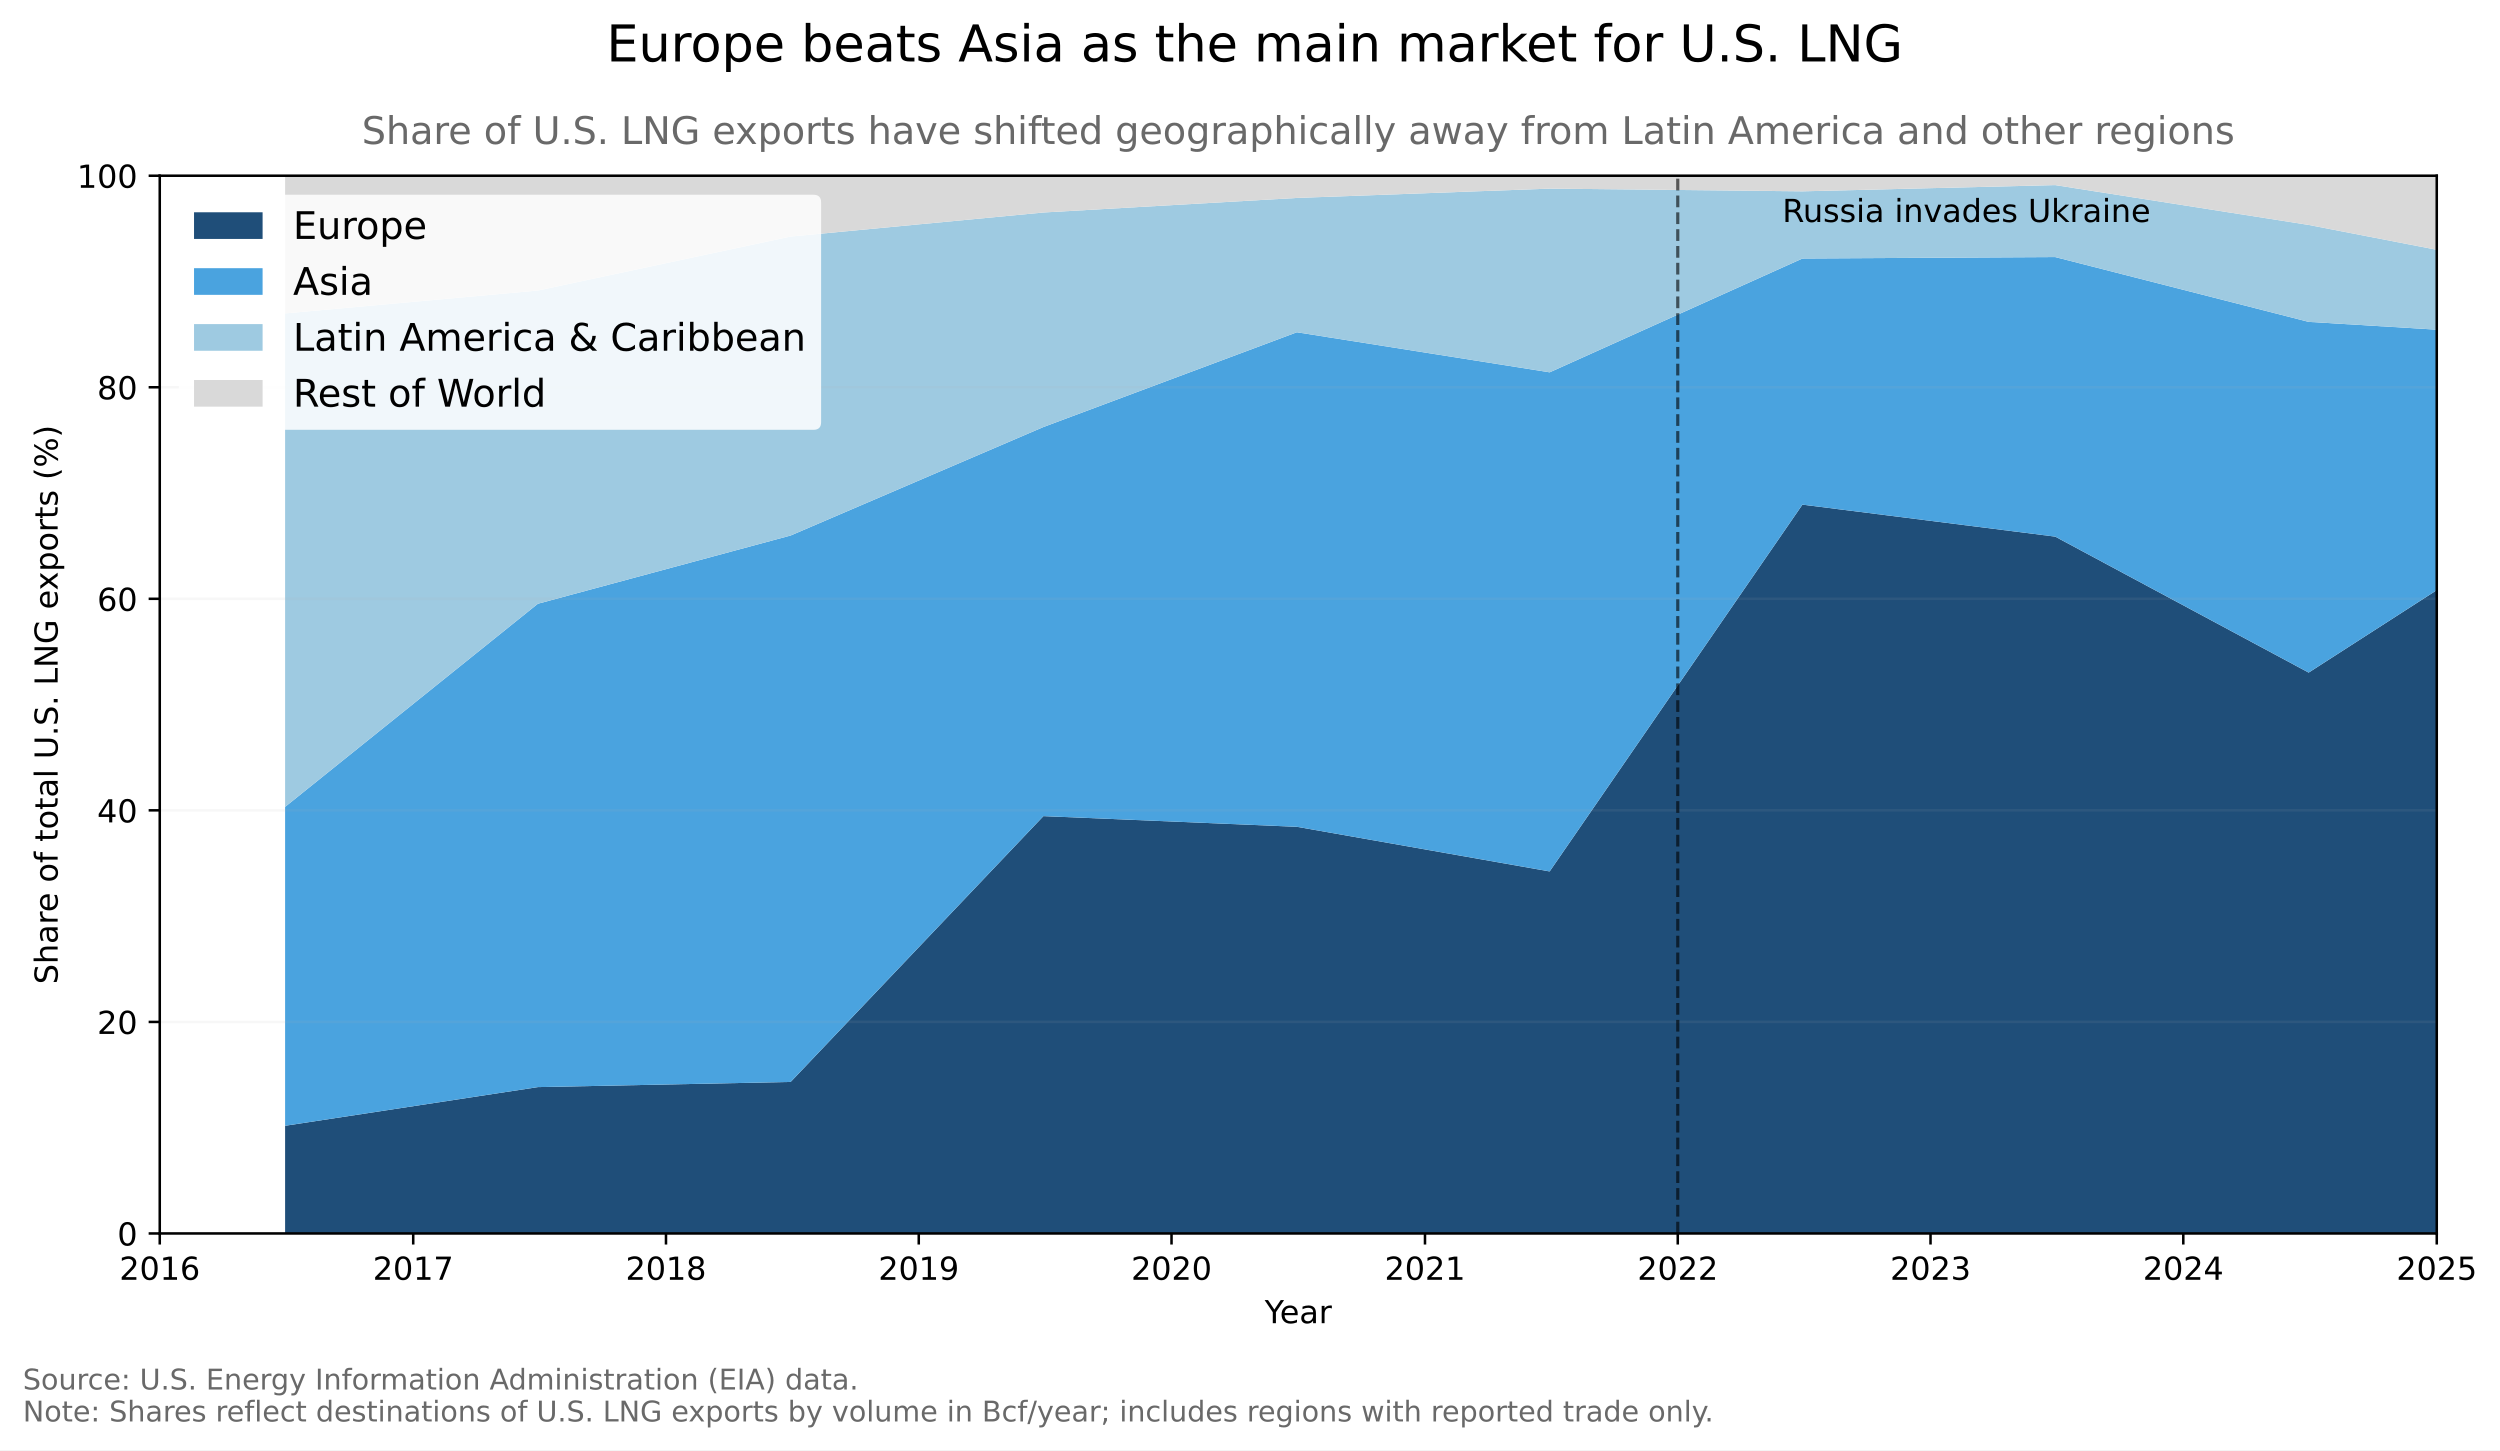
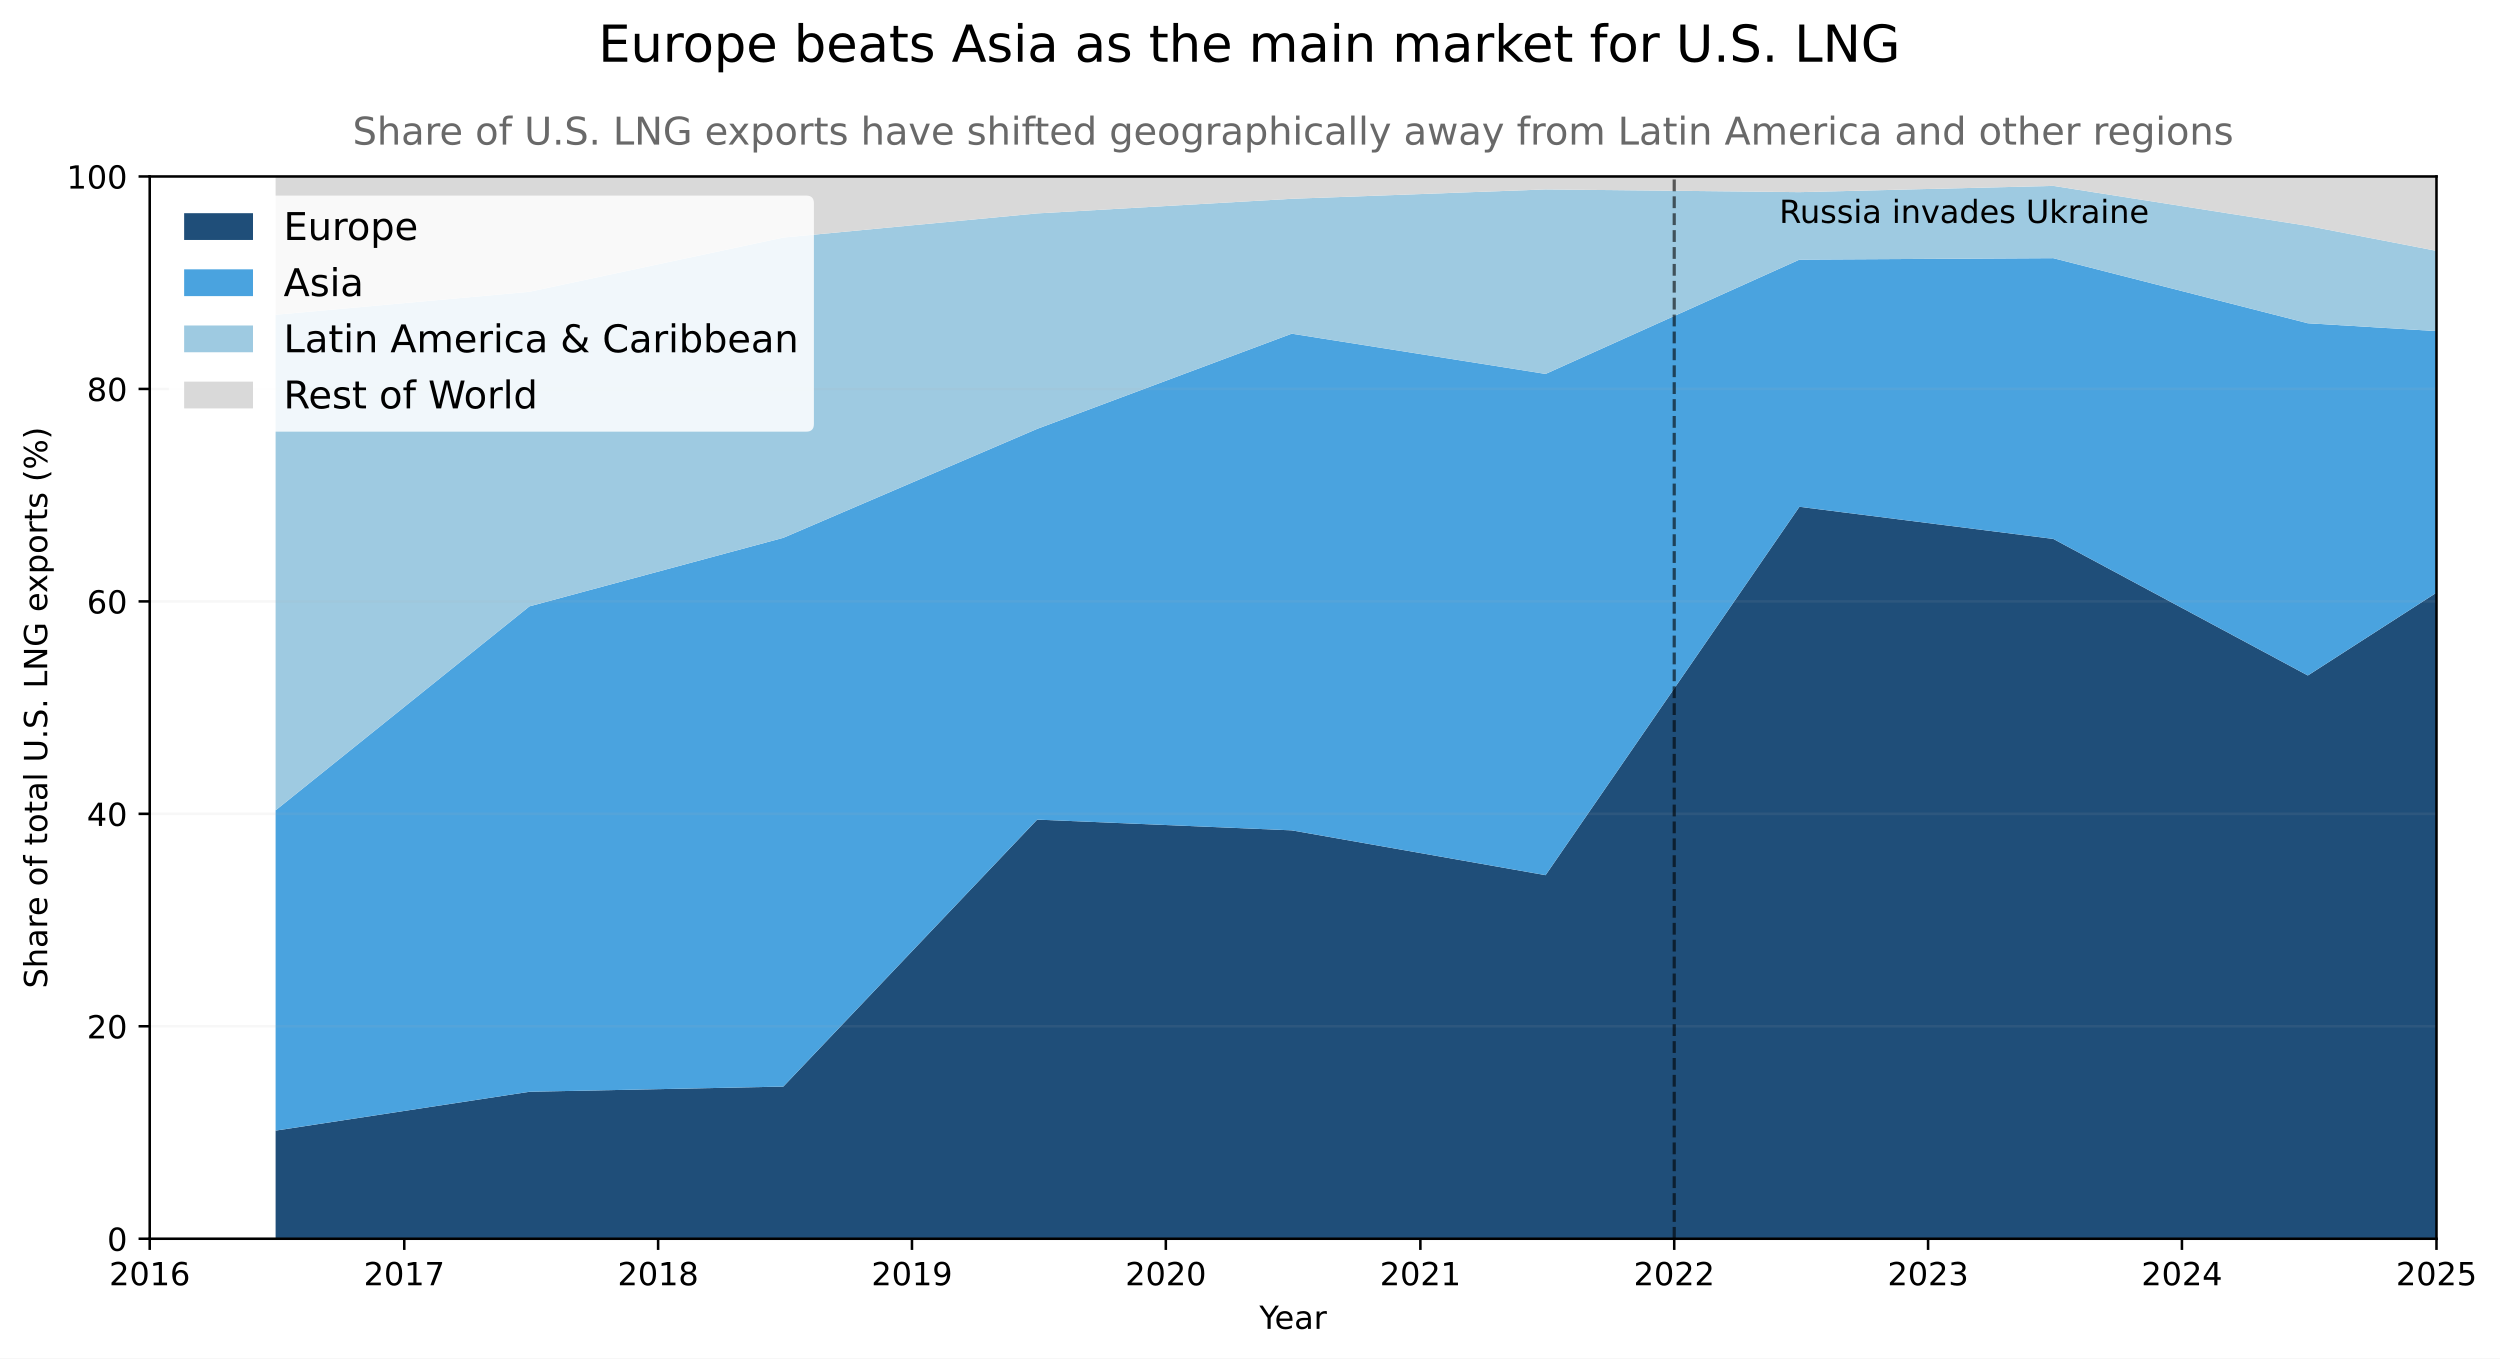
- <svg xmlns="http://www.w3.org/2000/svg" xmlns:xlink="http://www.w3.org/1999/xlink" width="787.625pt" height="456.912pt" viewBox="0 0 787.625 456.912" version="1.1">
+ <svg xmlns="http://www.w3.org/2000/svg" xmlns:xlink="http://www.w3.org/1999/xlink" width="784.261pt" height="426.156pt" viewBox="0 0 784.261 426.156" version="1.1">
  <defs>
    <style type="text/css">*{stroke-linejoin: round; stroke-linecap: butt}</style>
  </defs>
  <g id="figure_1">
    <g id="patch_1">
-       <path d="M 0 456.912  L 787.625 456.912  L 787.625 0  L 0 0  z " style="fill: #ffffff" />
+       <path d="M 0 426.156  L 784.261 426.156  L 784.261 0  L 0 0  z " style="fill: #ffffff" />
    </g>
    <g id="axes_1">
      <g id="patch_2">
-         <path d="M 50.33 388.6  L 767.7 388.6  L 767.7 55.36  L 50.33 55.36  z " style="fill: #ffffff" />
+         <path d="M 46.966 388.6  L 764.336 388.6  L 764.336 55.36  L 46.966 55.36  z " style="fill: #ffffff" />
      </g>
      <g id="FillBetweenPolyCollection_1">
-         <path d="M 89.82 354.673  L 89.82 388.6  L 169.455 388.6  L 249.09 388.6  L 328.725 388.6  L 408.579 388.6  L 488.214 388.6  L 567.849 388.6  L 647.484 388.6  L 727.337 388.6  L 806.972 388.6  L 806.972 160.656  L 806.972 160.656  L 727.337 211.9  L 647.484 169.061  L 567.849 158.987  L 488.214 274.546  L 408.579 260.484  L 328.725 257.12  L 249.09 340.862  L 169.455 342.491  L 89.82 354.673  z " clip-path="url(#p54b9043ae5)" style="fill: #1f4e79" />
+         <path d="M 86.456 354.673  L 86.456 388.6  L 166.091 388.6  L 245.726 388.6  L 325.361 388.6  L 405.214 388.6  L 484.849 388.6  L 564.484 388.6  L 644.119 388.6  L 723.973 388.6  L 803.608 388.6  L 803.608 160.656  L 803.608 160.656  L 723.973 211.9  L 644.119 169.061  L 564.484 158.987  L 484.849 274.546  L 405.214 260.484  L 325.361 257.12  L 245.726 340.862  L 166.091 342.491  L 86.456 354.673  z " clip-path="url(#p834bf0c716)" style="fill: #1f4e79" />
      </g>
      <g id="FillBetweenPolyCollection_2">
-         <path d="M 89.82 254.197  L 89.82 354.673  L 169.455 342.491  L 249.09 340.862  L 328.725 257.12  L 408.579 260.484  L 488.214 274.546  L 567.849 158.987  L 647.484 169.061  L 727.337 211.9  L 806.972 160.656  L 806.972 106.256  L 806.972 106.256  L 727.337 101.406  L 647.484 80.986  L 567.849 81.443  L 488.214 117.301  L 408.579 104.678  L 328.725 134.531  L 249.09 168.709  L 169.455 190.207  L 89.82 254.197  z " clip-path="url(#p54b9043ae5)" style="fill: #4aa3df" />
+         <path d="M 86.456 254.197  L 86.456 354.673  L 166.091 342.491  L 245.726 340.862  L 325.361 257.12  L 405.214 260.484  L 484.849 274.546  L 564.484 158.987  L 644.119 169.061  L 723.973 211.9  L 803.608 160.656  L 803.608 106.256  L 803.608 106.256  L 723.973 101.406  L 644.119 80.986  L 564.484 81.443  L 484.849 117.301  L 405.214 104.678  L 325.361 134.531  L 245.726 168.709  L 166.091 190.207  L 86.456 254.197  z " clip-path="url(#p834bf0c716)" style="fill: #4aa3df" />
      </g>
      <g id="FillBetweenPolyCollection_3">
-         <path d="M 89.82 98.739  L 89.82 254.197  L 169.455 190.207  L 249.09 168.709  L 328.725 134.531  L 408.579 104.678  L 488.214 117.301  L 567.849 81.443  L 647.484 80.986  L 727.337 101.406  L 806.972 106.256  L 806.972 86.316  L 806.972 86.316  L 727.337 70.864  L 647.484 58.312  L 567.849 60.277  L 488.214 59.421  L 408.579 62.358  L 328.725 66.945  L 249.09 74.519  L 169.455 91.531  L 89.82 98.739  z " clip-path="url(#p54b9043ae5)" style="fill: #9ecae1" />
+         <path d="M 86.456 98.739  L 86.456 254.197  L 166.091 190.207  L 245.726 168.709  L 325.361 134.531  L 405.214 104.678  L 484.849 117.301  L 564.484 81.443  L 644.119 80.986  L 723.973 101.406  L 803.608 106.256  L 803.608 86.316  L 803.608 86.316  L 723.973 70.864  L 644.119 58.312  L 564.484 60.277  L 484.849 59.421  L 405.214 62.358  L 325.361 66.945  L 245.726 74.519  L 166.091 91.531  L 86.456 98.739  z " clip-path="url(#p834bf0c716)" style="fill: #9ecae1" />
      </g>
      <g id="FillBetweenPolyCollection_4">
-         <path d="M 89.82 55.36  L 89.82 98.739  L 169.455 91.531  L 249.09 74.519  L 328.725 66.945  L 408.579 62.358  L 488.214 59.421  L 567.849 60.277  L 647.484 58.312  L 727.337 70.864  L 806.972 86.316  L 806.972 55.36  L 806.972 55.36  L 727.337 55.36  L 647.484 55.36  L 567.849 55.36  L 488.214 55.36  L 408.579 55.36  L 328.725 55.36  L 249.09 55.36  L 169.455 55.36  L 89.82 55.36  z " clip-path="url(#p54b9043ae5)" style="fill: #d9d9d9" />
+         <path d="M 86.456 55.36  L 86.456 98.739  L 166.091 91.531  L 245.726 74.519  L 325.361 66.945  L 405.214 62.358  L 484.849 59.421  L 564.484 60.277  L 644.119 58.312  L 723.973 70.864  L 803.608 86.316  L 803.608 55.36  L 803.608 55.36  L 723.973 55.36  L 644.119 55.36  L 564.484 55.36  L 484.849 55.36  L 405.214 55.36  L 325.361 55.36  L 245.726 55.36  L 166.091 55.36  L 86.456 55.36  z " clip-path="url(#p834bf0c716)" style="fill: #d9d9d9" />
      </g>
      <g id="matplotlib.axis_1">
        <g id="xtick_1">
          <g id="line2d_1">
            <defs>
-               <path id="mff93ddb71b" d="M 0 0  L 0 3.5  " style="stroke: #000000; stroke-width: 0.8" />
+               <path id="m3130131931" d="M 0 0  L 0 3.5  " style="stroke: #000000; stroke-width: 0.8" />
            </defs>
            <g>
-               <use xlink:href="#mff93ddb71b" x="50.33" y="388.6" style="stroke: #000000; stroke-width: 0.8" />
+               <use xlink:href="#m3130131931" x="46.966" y="388.6" style="stroke: #000000; stroke-width: 0.8" />
            </g>
          </g>
          <g id="text_1">
-             <text style="font-size: 10px; font-family: 'DejaVu Sans'; text-anchor: middle" x="50.33" y="403.198" transform="rotate(-0 50.33 403.1984)">2016</text>
+             <text style="font-size: 10px; font-family: 'DejaVu Sans'; text-anchor: middle" x="46.966" y="403.198" transform="rotate(-0 46.96563 403.1984)">2016</text>
          </g>
        </g>
        <g id="xtick_2">
          <g id="line2d_2">
            <g>
-               <use xlink:href="#mff93ddb71b" x="130.183" y="388.6" style="stroke: #000000; stroke-width: 0.8" />
+               <use xlink:href="#m3130131931" x="126.819" y="388.6" style="stroke: #000000; stroke-width: 0.8" />
            </g>
          </g>
          <g id="text_2">
-             <text style="font-size: 10px; font-family: 'DejaVu Sans'; text-anchor: middle" x="130.183" y="403.198" transform="rotate(-0 130.1832 403.1984)">2017</text>
+             <text style="font-size: 10px; font-family: 'DejaVu Sans'; text-anchor: middle" x="126.819" y="403.198" transform="rotate(-0 126.8189 403.1984)">2017</text>
          </g>
        </g>
        <g id="xtick_3">
          <g id="line2d_3">
            <g>
-               <use xlink:href="#mff93ddb71b" x="209.818" y="388.6" style="stroke: #000000; stroke-width: 0.8" />
+               <use xlink:href="#m3130131931" x="206.454" y="388.6" style="stroke: #000000; stroke-width: 0.8" />
            </g>
          </g>
          <g id="text_3">
-             <text style="font-size: 10px; font-family: 'DejaVu Sans'; text-anchor: middle" x="209.818" y="403.198" transform="rotate(-0 209.8183 403.1984)">2018</text>
+             <text style="font-size: 10px; font-family: 'DejaVu Sans'; text-anchor: middle" x="206.454" y="403.198" transform="rotate(-0 206.4539 403.1984)">2018</text>
          </g>
        </g>
        <g id="xtick_4">
          <g id="line2d_4">
            <g>
-               <use xlink:href="#mff93ddb71b" x="289.453" y="388.6" style="stroke: #000000; stroke-width: 0.8" />
+               <use xlink:href="#m3130131931" x="286.089" y="388.6" style="stroke: #000000; stroke-width: 0.8" />
            </g>
          </g>
          <g id="text_4">
-             <text style="font-size: 10px; font-family: 'DejaVu Sans'; text-anchor: middle" x="289.453" y="403.198" transform="rotate(-0 289.4533 403.1984)">2019</text>
+             <text style="font-size: 10px; font-family: 'DejaVu Sans'; text-anchor: middle" x="286.089" y="403.198" transform="rotate(-0 286.089 403.1984)">2019</text>
          </g>
        </g>
        <g id="xtick_5">
          <g id="line2d_5">
            <g>
-               <use xlink:href="#mff93ddb71b" x="369.088" y="388.6" style="stroke: #000000; stroke-width: 0.8" />
+               <use xlink:href="#m3130131931" x="365.724" y="388.6" style="stroke: #000000; stroke-width: 0.8" />
            </g>
          </g>
          <g id="text_5">
-             <text style="font-size: 10px; font-family: 'DejaVu Sans'; text-anchor: middle" x="369.088" y="403.198" transform="rotate(-0 369.0884 403.1984)">2020</text>
+             <text style="font-size: 10px; font-family: 'DejaVu Sans'; text-anchor: middle" x="365.724" y="403.198" transform="rotate(-0 365.724 403.1984)">2020</text>
          </g>
        </g>
        <g id="xtick_6">
          <g id="line2d_6">
            <g>
-               <use xlink:href="#mff93ddb71b" x="448.942" y="388.6" style="stroke: #000000; stroke-width: 0.8" />
+               <use xlink:href="#m3130131931" x="445.577" y="388.6" style="stroke: #000000; stroke-width: 0.8" />
            </g>
          </g>
          <g id="text_6">
-             <text style="font-size: 10px; font-family: 'DejaVu Sans'; text-anchor: middle" x="448.942" y="403.198" transform="rotate(-0 448.9416 403.1984)">2021</text>
+             <text style="font-size: 10px; font-family: 'DejaVu Sans'; text-anchor: middle" x="445.577" y="403.198" transform="rotate(-0 445.5772 403.1984)">2021</text>
          </g>
        </g>
        <g id="xtick_7">
          <g id="line2d_7">
            <g>
-               <use xlink:href="#mff93ddb71b" x="528.577" y="388.6" style="stroke: #000000; stroke-width: 0.8" />
+               <use xlink:href="#m3130131931" x="525.212" y="388.6" style="stroke: #000000; stroke-width: 0.8" />
            </g>
          </g>
          <g id="text_7">
-             <text style="font-size: 10px; font-family: 'DejaVu Sans'; text-anchor: middle" x="528.577" y="403.198" transform="rotate(-0 528.5767 403.1984)">2022</text>
+             <text style="font-size: 10px; font-family: 'DejaVu Sans'; text-anchor: middle" x="525.212" y="403.198" transform="rotate(-0 525.2123 403.1984)">2022</text>
          </g>
        </g>
        <g id="xtick_8">
          <g id="line2d_8">
            <g>
-               <use xlink:href="#mff93ddb71b" x="608.212" y="388.6" style="stroke: #000000; stroke-width: 0.8" />
+               <use xlink:href="#m3130131931" x="604.847" y="388.6" style="stroke: #000000; stroke-width: 0.8" />
            </g>
          </g>
          <g id="text_8">
-             <text style="font-size: 10px; font-family: 'DejaVu Sans'; text-anchor: middle" x="608.212" y="403.198" transform="rotate(-0 608.2117 403.1984)">2023</text>
+             <text style="font-size: 10px; font-family: 'DejaVu Sans'; text-anchor: middle" x="604.847" y="403.198" transform="rotate(-0 604.8473 403.1984)">2023</text>
          </g>
        </g>
        <g id="xtick_9">
          <g id="line2d_9">
            <g>
-               <use xlink:href="#mff93ddb71b" x="687.847" y="388.6" style="stroke: #000000; stroke-width: 0.8" />
+               <use xlink:href="#m3130131931" x="684.482" y="388.6" style="stroke: #000000; stroke-width: 0.8" />
            </g>
          </g>
          <g id="text_9">
-             <text style="font-size: 10px; font-family: 'DejaVu Sans'; text-anchor: middle" x="687.847" y="403.198" transform="rotate(-0 687.8468 403.1984)">2024</text>
+             <text style="font-size: 10px; font-family: 'DejaVu Sans'; text-anchor: middle" x="684.482" y="403.198" transform="rotate(-0 684.4824 403.1984)">2024</text>
          </g>
        </g>
        <g id="xtick_10">
          <g id="line2d_10">
            <g>
-               <use xlink:href="#mff93ddb71b" x="767.7" y="388.6" style="stroke: #000000; stroke-width: 0.8" />
+               <use xlink:href="#m3130131931" x="764.336" y="388.6" style="stroke: #000000; stroke-width: 0.8" />
            </g>
          </g>
          <g id="text_10">
-             <text style="font-size: 10px; font-family: 'DejaVu Sans'; text-anchor: middle" x="767.7" y="403.198" transform="rotate(-0 767.7 403.1984)">2025</text>
+             <text style="font-size: 10px; font-family: 'DejaVu Sans'; text-anchor: middle" x="764.336" y="403.198" transform="rotate(-0 764.3356 403.1984)">2025</text>
          </g>
        </g>
        <g id="text_11">
-           <text style="font-size: 10px; font-family: 'DejaVu Sans'; text-anchor: middle" x="409.015" y="416.877" transform="rotate(-0 409.015 416.8766)">Year</text>
+           <text style="font-size: 10px; font-family: 'DejaVu Sans'; text-anchor: middle" x="405.651" y="416.877" transform="rotate(-0 405.6506 416.8766)">Year</text>
        </g>
      </g>
      <g id="matplotlib.axis_2">
        <g id="ytick_1">
          <g id="line2d_11">
-             <path d="M 50.33 388.6  L 767.7 388.6  " clip-path="url(#p54b9043ae5)" style="fill: none; stroke: #b0b0b0; stroke-opacity: 0.1; stroke-width: 0.8; stroke-linecap: square" />
+             <path d="M 46.966 388.6  L 764.336 388.6  " clip-path="url(#p834bf0c716)" style="fill: none; stroke: #b0b0b0; stroke-opacity: 0.1; stroke-width: 0.8; stroke-linecap: square" />
          </g>
          <g id="line2d_12">
            <defs>
-               <path id="m1f2758809b" d="M 0 0  L -3.5 0  " style="stroke: #000000; stroke-width: 0.8" />
+               <path id="ma5e137dcd1" d="M 0 0  L -3.5 0  " style="stroke: #000000; stroke-width: 0.8" />
            </defs>
            <g>
-               <use xlink:href="#m1f2758809b" x="50.33" y="388.6" style="stroke: #000000; stroke-width: 0.8" />
+               <use xlink:href="#ma5e137dcd1" x="46.966" y="388.6" style="stroke: #000000; stroke-width: 0.8" />
            </g>
          </g>
          <g id="text_12">
-             <text style="font-size: 10px; font-family: 'DejaVu Sans'; text-anchor: end" x="43.33" y="392.399" transform="rotate(-0 43.33 392.3992)">0</text>
+             <text style="font-size: 10px; font-family: 'DejaVu Sans'; text-anchor: end" x="39.966" y="392.399" transform="rotate(-0 39.96563 392.3992)">0</text>
          </g>
        </g>
        <g id="ytick_2">
          <g id="line2d_13">
-             <path d="M 50.33 321.952  L 767.7 321.952  " clip-path="url(#p54b9043ae5)" style="fill: none; stroke: #b0b0b0; stroke-opacity: 0.1; stroke-width: 0.8; stroke-linecap: square" />
+             <path d="M 46.966 321.952  L 764.336 321.952  " clip-path="url(#p834bf0c716)" style="fill: none; stroke: #b0b0b0; stroke-opacity: 0.1; stroke-width: 0.8; stroke-linecap: square" />
          </g>
          <g id="line2d_14">
            <g>
-               <use xlink:href="#m1f2758809b" x="50.33" y="321.952" style="stroke: #000000; stroke-width: 0.8" />
+               <use xlink:href="#ma5e137dcd1" x="46.966" y="321.952" style="stroke: #000000; stroke-width: 0.8" />
            </g>
          </g>
          <g id="text_13">
-             <text style="font-size: 10px; font-family: 'DejaVu Sans'; text-anchor: end" x="43.33" y="325.751" transform="rotate(-0 43.33 325.7512)">20</text>
+             <text style="font-size: 10px; font-family: 'DejaVu Sans'; text-anchor: end" x="39.966" y="325.751" transform="rotate(-0 39.96563 325.7512)">20</text>
          </g>
        </g>
        <g id="ytick_3">
          <g id="line2d_15">
-             <path d="M 50.33 255.304  L 767.7 255.304  " clip-path="url(#p54b9043ae5)" style="fill: none; stroke: #b0b0b0; stroke-opacity: 0.1; stroke-width: 0.8; stroke-linecap: square" />
+             <path d="M 46.966 255.304  L 764.336 255.304  " clip-path="url(#p834bf0c716)" style="fill: none; stroke: #b0b0b0; stroke-opacity: 0.1; stroke-width: 0.8; stroke-linecap: square" />
          </g>
          <g id="line2d_16">
            <g>
-               <use xlink:href="#m1f2758809b" x="50.33" y="255.304" style="stroke: #000000; stroke-width: 0.8" />
+               <use xlink:href="#ma5e137dcd1" x="46.966" y="255.304" style="stroke: #000000; stroke-width: 0.8" />
            </g>
          </g>
          <g id="text_14">
-             <text style="font-size: 10px; font-family: 'DejaVu Sans'; text-anchor: end" x="43.33" y="259.103" transform="rotate(-0 43.33 259.1032)">40</text>
+             <text style="font-size: 10px; font-family: 'DejaVu Sans'; text-anchor: end" x="39.966" y="259.103" transform="rotate(-0 39.96563 259.1032)">40</text>
          </g>
        </g>
        <g id="ytick_4">
          <g id="line2d_17">
-             <path d="M 50.33 188.656  L 767.7 188.656  " clip-path="url(#p54b9043ae5)" style="fill: none; stroke: #b0b0b0; stroke-opacity: 0.1; stroke-width: 0.8; stroke-linecap: square" />
+             <path d="M 46.966 188.656  L 764.336 188.656  " clip-path="url(#p834bf0c716)" style="fill: none; stroke: #b0b0b0; stroke-opacity: 0.1; stroke-width: 0.8; stroke-linecap: square" />
          </g>
          <g id="line2d_18">
            <g>
-               <use xlink:href="#m1f2758809b" x="50.33" y="188.656" style="stroke: #000000; stroke-width: 0.8" />
+               <use xlink:href="#ma5e137dcd1" x="46.966" y="188.656" style="stroke: #000000; stroke-width: 0.8" />
            </g>
          </g>
          <g id="text_15">
-             <text style="font-size: 10px; font-family: 'DejaVu Sans'; text-anchor: end" x="43.33" y="192.455" transform="rotate(-0 43.33 192.4552)">60</text>
+             <text style="font-size: 10px; font-family: 'DejaVu Sans'; text-anchor: end" x="39.966" y="192.455" transform="rotate(-0 39.96563 192.4552)">60</text>
          </g>
        </g>
        <g id="ytick_5">
          <g id="line2d_19">
-             <path d="M 50.33 122.008  L 767.7 122.008  " clip-path="url(#p54b9043ae5)" style="fill: none; stroke: #b0b0b0; stroke-opacity: 0.1; stroke-width: 0.8; stroke-linecap: square" />
+             <path d="M 46.966 122.008  L 764.336 122.008  " clip-path="url(#p834bf0c716)" style="fill: none; stroke: #b0b0b0; stroke-opacity: 0.1; stroke-width: 0.8; stroke-linecap: square" />
          </g>
          <g id="line2d_20">
            <g>
-               <use xlink:href="#m1f2758809b" x="50.33" y="122.008" style="stroke: #000000; stroke-width: 0.8" />
+               <use xlink:href="#ma5e137dcd1" x="46.966" y="122.008" style="stroke: #000000; stroke-width: 0.8" />
            </g>
          </g>
          <g id="text_16">
-             <text style="font-size: 10px; font-family: 'DejaVu Sans'; text-anchor: end" x="43.33" y="125.807" transform="rotate(-0 43.33 125.8072)">80</text>
+             <text style="font-size: 10px; font-family: 'DejaVu Sans'; text-anchor: end" x="39.966" y="125.807" transform="rotate(-0 39.96563 125.8072)">80</text>
          </g>
        </g>
        <g id="ytick_6">
          <g id="line2d_21">
-             <path d="M 50.33 55.36  L 767.7 55.36  " clip-path="url(#p54b9043ae5)" style="fill: none; stroke: #b0b0b0; stroke-opacity: 0.1; stroke-width: 0.8; stroke-linecap: square" />
+             <path d="M 46.966 55.36  L 764.336 55.36  " clip-path="url(#p834bf0c716)" style="fill: none; stroke: #b0b0b0; stroke-opacity: 0.1; stroke-width: 0.8; stroke-linecap: square" />
          </g>
          <g id="line2d_22">
            <g>
-               <use xlink:href="#m1f2758809b" x="50.33" y="55.36" style="stroke: #000000; stroke-width: 0.8" />
+               <use xlink:href="#ma5e137dcd1" x="46.966" y="55.36" style="stroke: #000000; stroke-width: 0.8" />
            </g>
          </g>
          <g id="text_17">
-             <text style="font-size: 10px; font-family: 'DejaVu Sans'; text-anchor: end" x="43.33" y="59.159" transform="rotate(-0 43.33 59.15922)">100</text>
+             <text style="font-size: 10px; font-family: 'DejaVu Sans'; text-anchor: end" x="39.966" y="59.159" transform="rotate(-0 39.96563 59.15922)">100</text>
          </g>
        </g>
        <g id="text_18">
-           <text style="font-size: 10px; font-family: 'DejaVu Sans'; text-anchor: middle" x="18.163" y="221.98" transform="rotate(-90 18.16281 221.98)">Share of total U.S. LNG exports (%)</text>
+           <text style="font-size: 10px; font-family: 'DejaVu Sans'; text-anchor: middle" x="14.798" y="221.98" transform="rotate(-90 14.79844 221.98)">Share of total U.S. LNG exports (%)</text>
        </g>
      </g>
      <g id="line2d_23">
-         <path d="M 528.577 388.6  L 528.577 55.36  " clip-path="url(#p54b9043ae5)" style="fill: none; stroke-dasharray: 3.7,1.6; stroke-dashoffset: 0; stroke: #000000; stroke-opacity: 0.6" />
+         <path d="M 525.212 388.6  L 525.212 55.36  " clip-path="url(#p834bf0c716)" style="fill: none; stroke-dasharray: 3.7,1.6; stroke-dashoffset: 0; stroke: #000000; stroke-opacity: 0.6" />
      </g>
      <g id="patch_3">
-         <path d="M 50.33 388.6  L 50.33 55.36  " style="fill: none; stroke: #000000; stroke-width: 0.8; stroke-linejoin: miter; stroke-linecap: square" />
+         <path d="M 46.966 388.6  L 46.966 55.36  " style="fill: none; stroke: #000000; stroke-width: 0.8; stroke-linejoin: miter; stroke-linecap: square" />
      </g>
      <g id="patch_4">
-         <path d="M 767.7 388.6  L 767.7 55.36  " style="fill: none; stroke: #000000; stroke-width: 0.8; stroke-linejoin: miter; stroke-linecap: square" />
+         <path d="M 764.336 388.6  L 764.336 55.36  " style="fill: none; stroke: #000000; stroke-width: 0.8; stroke-linejoin: miter; stroke-linecap: square" />
      </g>
      <g id="patch_5">
-         <path d="M 50.33 388.6  L 767.7 388.6  " style="fill: none; stroke: #000000; stroke-width: 0.8; stroke-linejoin: miter; stroke-linecap: square" />
+         <path d="M 46.966 388.6  L 764.336 388.6  " style="fill: none; stroke: #000000; stroke-width: 0.8; stroke-linejoin: miter; stroke-linecap: square" />
      </g>
      <g id="patch_6">
-         <path d="M 50.33 55.36  L 767.7 55.36  " style="fill: none; stroke: #000000; stroke-width: 0.8; stroke-linejoin: miter; stroke-linecap: square" />
+         <path d="M 46.966 55.36  L 764.336 55.36  " style="fill: none; stroke: #000000; stroke-width: 0.8; stroke-linejoin: miter; stroke-linecap: square" />
      </g>
      <g id="text_19">
-         <text style="font-size: 10px; font-family: 'DejaVu Sans'; text-anchor: start" x="561.522" y="69.942" transform="rotate(-0 561.5216 69.94231)">Russia invades Ukraine</text>
+         <text style="font-size: 10px; font-family: 'DejaVu Sans'; text-anchor: start" x="558.157" y="69.942" transform="rotate(-0 558.1572 69.94231)">Russia invades Ukraine</text>
      </g>
      <g id="text_20">
-         <text style="font-size: 12px; font-family: 'DejaVu Sans'; text-anchor: middle; fill: #696969" x="409.015" y="45.36" transform="rotate(-0 409.015 45.36)">Share of U.S. LNG exports have shifted geographically away from Latin America and other regions</text>
+         <text style="font-size: 12px; font-family: 'DejaVu Sans'; text-anchor: middle; fill: #696969" x="405.651" y="45.36" transform="rotate(-0 405.6506 45.36)">Share of U.S. LNG exports have shifted geographically away from Latin America and other regions</text>
      </g>
      <g id="legend_1">
        <g id="patch_7">
-           <path d="M 58.73 135.415  L 256.291 135.415  Q 258.691 135.415 258.691 133.015  L 258.691 63.76  Q 258.691 61.36 256.291 61.36  L 58.73 61.36  Q 56.33 61.36 56.33 63.76  L 56.33 133.015  Q 56.33 135.415 58.73 135.415  z " style="fill: #ffffff; opacity: 0.85" />
+           <path d="M 55.366 135.415  L 252.927 135.415  Q 255.327 135.415 255.327 133.015  L 255.327 63.76  Q 255.327 61.36 252.927 61.36  L 55.366 61.36  Q 52.966 61.36 52.966 63.76  L 52.966 133.015  Q 52.966 135.415 55.366 135.415  z " style="fill: #ffffff; opacity: 0.85" />
        </g>
        <g id="patch_8">
-           <path d="M 61.13 75.278  L 82.73 75.278  L 82.73 66.878  L 61.13 66.878  z " style="fill: #1f4e79" />
+           <path d="M 57.766 75.278  L 79.366 75.278  L 79.366 66.878  L 57.766 66.878  z " style="fill: #1f4e79" />
        </g>
        <g id="text_21">
-           <text style="font-size: 12px; font-family: 'DejaVu Sans'; text-anchor: start" x="92.33" y="75.278" transform="rotate(-0 92.33 75.27813)">Europe</text>
+           <text style="font-size: 12px; font-family: 'DejaVu Sans'; text-anchor: start" x="88.966" y="75.278" transform="rotate(-0 88.96563 75.27813)">Europe</text>
        </g>
        <g id="patch_9">
-           <path d="M 61.13 92.892  L 82.73 92.892  L 82.73 84.492  L 61.13 84.492  z " style="fill: #4aa3df" />
+           <path d="M 57.766 92.892  L 79.366 92.892  L 79.366 84.492  L 57.766 84.492  z " style="fill: #4aa3df" />
        </g>
        <g id="text_22">
-           <text style="font-size: 12px; font-family: 'DejaVu Sans'; text-anchor: start" x="92.33" y="92.892" transform="rotate(-0 92.33 92.89187)">Asia</text>
+           <text style="font-size: 12px; font-family: 'DejaVu Sans'; text-anchor: start" x="88.966" y="92.892" transform="rotate(-0 88.96563 92.89187)">Asia</text>
        </g>
        <g id="patch_10">
-           <path d="M 61.13 110.506  L 82.73 110.506  L 82.73 102.106  L 61.13 102.106  z " style="fill: #9ecae1" />
+           <path d="M 57.766 110.506  L 79.366 110.506  L 79.366 102.106  L 57.766 102.106  z " style="fill: #9ecae1" />
        </g>
        <g id="text_23">
-           <text style="font-size: 12px; font-family: 'DejaVu Sans'; text-anchor: start" x="92.33" y="110.506" transform="rotate(-0 92.33 110.5056)">Latin America &amp; Caribbean</text>
+           <text style="font-size: 12px; font-family: 'DejaVu Sans'; text-anchor: start" x="88.966" y="110.506" transform="rotate(-0 88.96563 110.5056)">Latin America &amp; Caribbean</text>
        </g>
        <g id="patch_11">
-           <path d="M 61.13 128.119  L 82.73 128.119  L 82.73 119.719  L 61.13 119.719  z " style="fill: #d9d9d9" />
+           <path d="M 57.766 128.119  L 79.366 128.119  L 79.366 119.719  L 57.766 119.719  z " style="fill: #d9d9d9" />
        </g>
        <g id="text_24">
-           <text style="font-size: 12px; font-family: 'DejaVu Sans'; text-anchor: start" x="92.33" y="128.119" transform="rotate(-0 92.33 128.1194)">Rest of World</text>
+           <text style="font-size: 12px; font-family: 'DejaVu Sans'; text-anchor: start" x="88.966" y="128.119" transform="rotate(-0 88.96563 128.1194)">Rest of World</text>
        </g>
      </g>
    </g>
    <g id="text_25">
-       <text style="font-size: 16px; font-family: 'DejaVu Sans'; text-anchor: middle" x="395.28" y="19.358" transform="rotate(-0 395.28 19.3575)">Europe beats Asia as the main market for U.S. LNG</text>
-     </g>
-     <g id="text_26">
-       <text style="font-size: 9px; font-family: 'DejaVu Sans'; fill: #696969" transform="translate(7.2 437.762)">Source: U.S. Energy Information Administration (EIA) data.</text>
-       <text style="font-size: 9px; font-family: 'DejaVu Sans'; fill: #696969" transform="translate(7.2 447.84)">Note: Shares reflect destinations of U.S. LNG exports by volume in Bcf/year; includes regions with reported trade only.</text>
+       <text style="font-size: 16px; font-family: 'DejaVu Sans'; text-anchor: middle" x="391.916" y="19.358" transform="rotate(-0 391.9156 19.3575)">Europe beats Asia as the main market for U.S. LNG</text>
    </g>
  </g>
  <defs>
-     <clipPath id="p54b9043ae5">
-       <rect x="50.33" y="55.36" width="717.37" height="333.24" />
+     <clipPath id="p834bf0c716">
+       <rect x="46.966" y="55.36" width="717.37" height="333.24" />
    </clipPath>
  </defs>
</svg>
